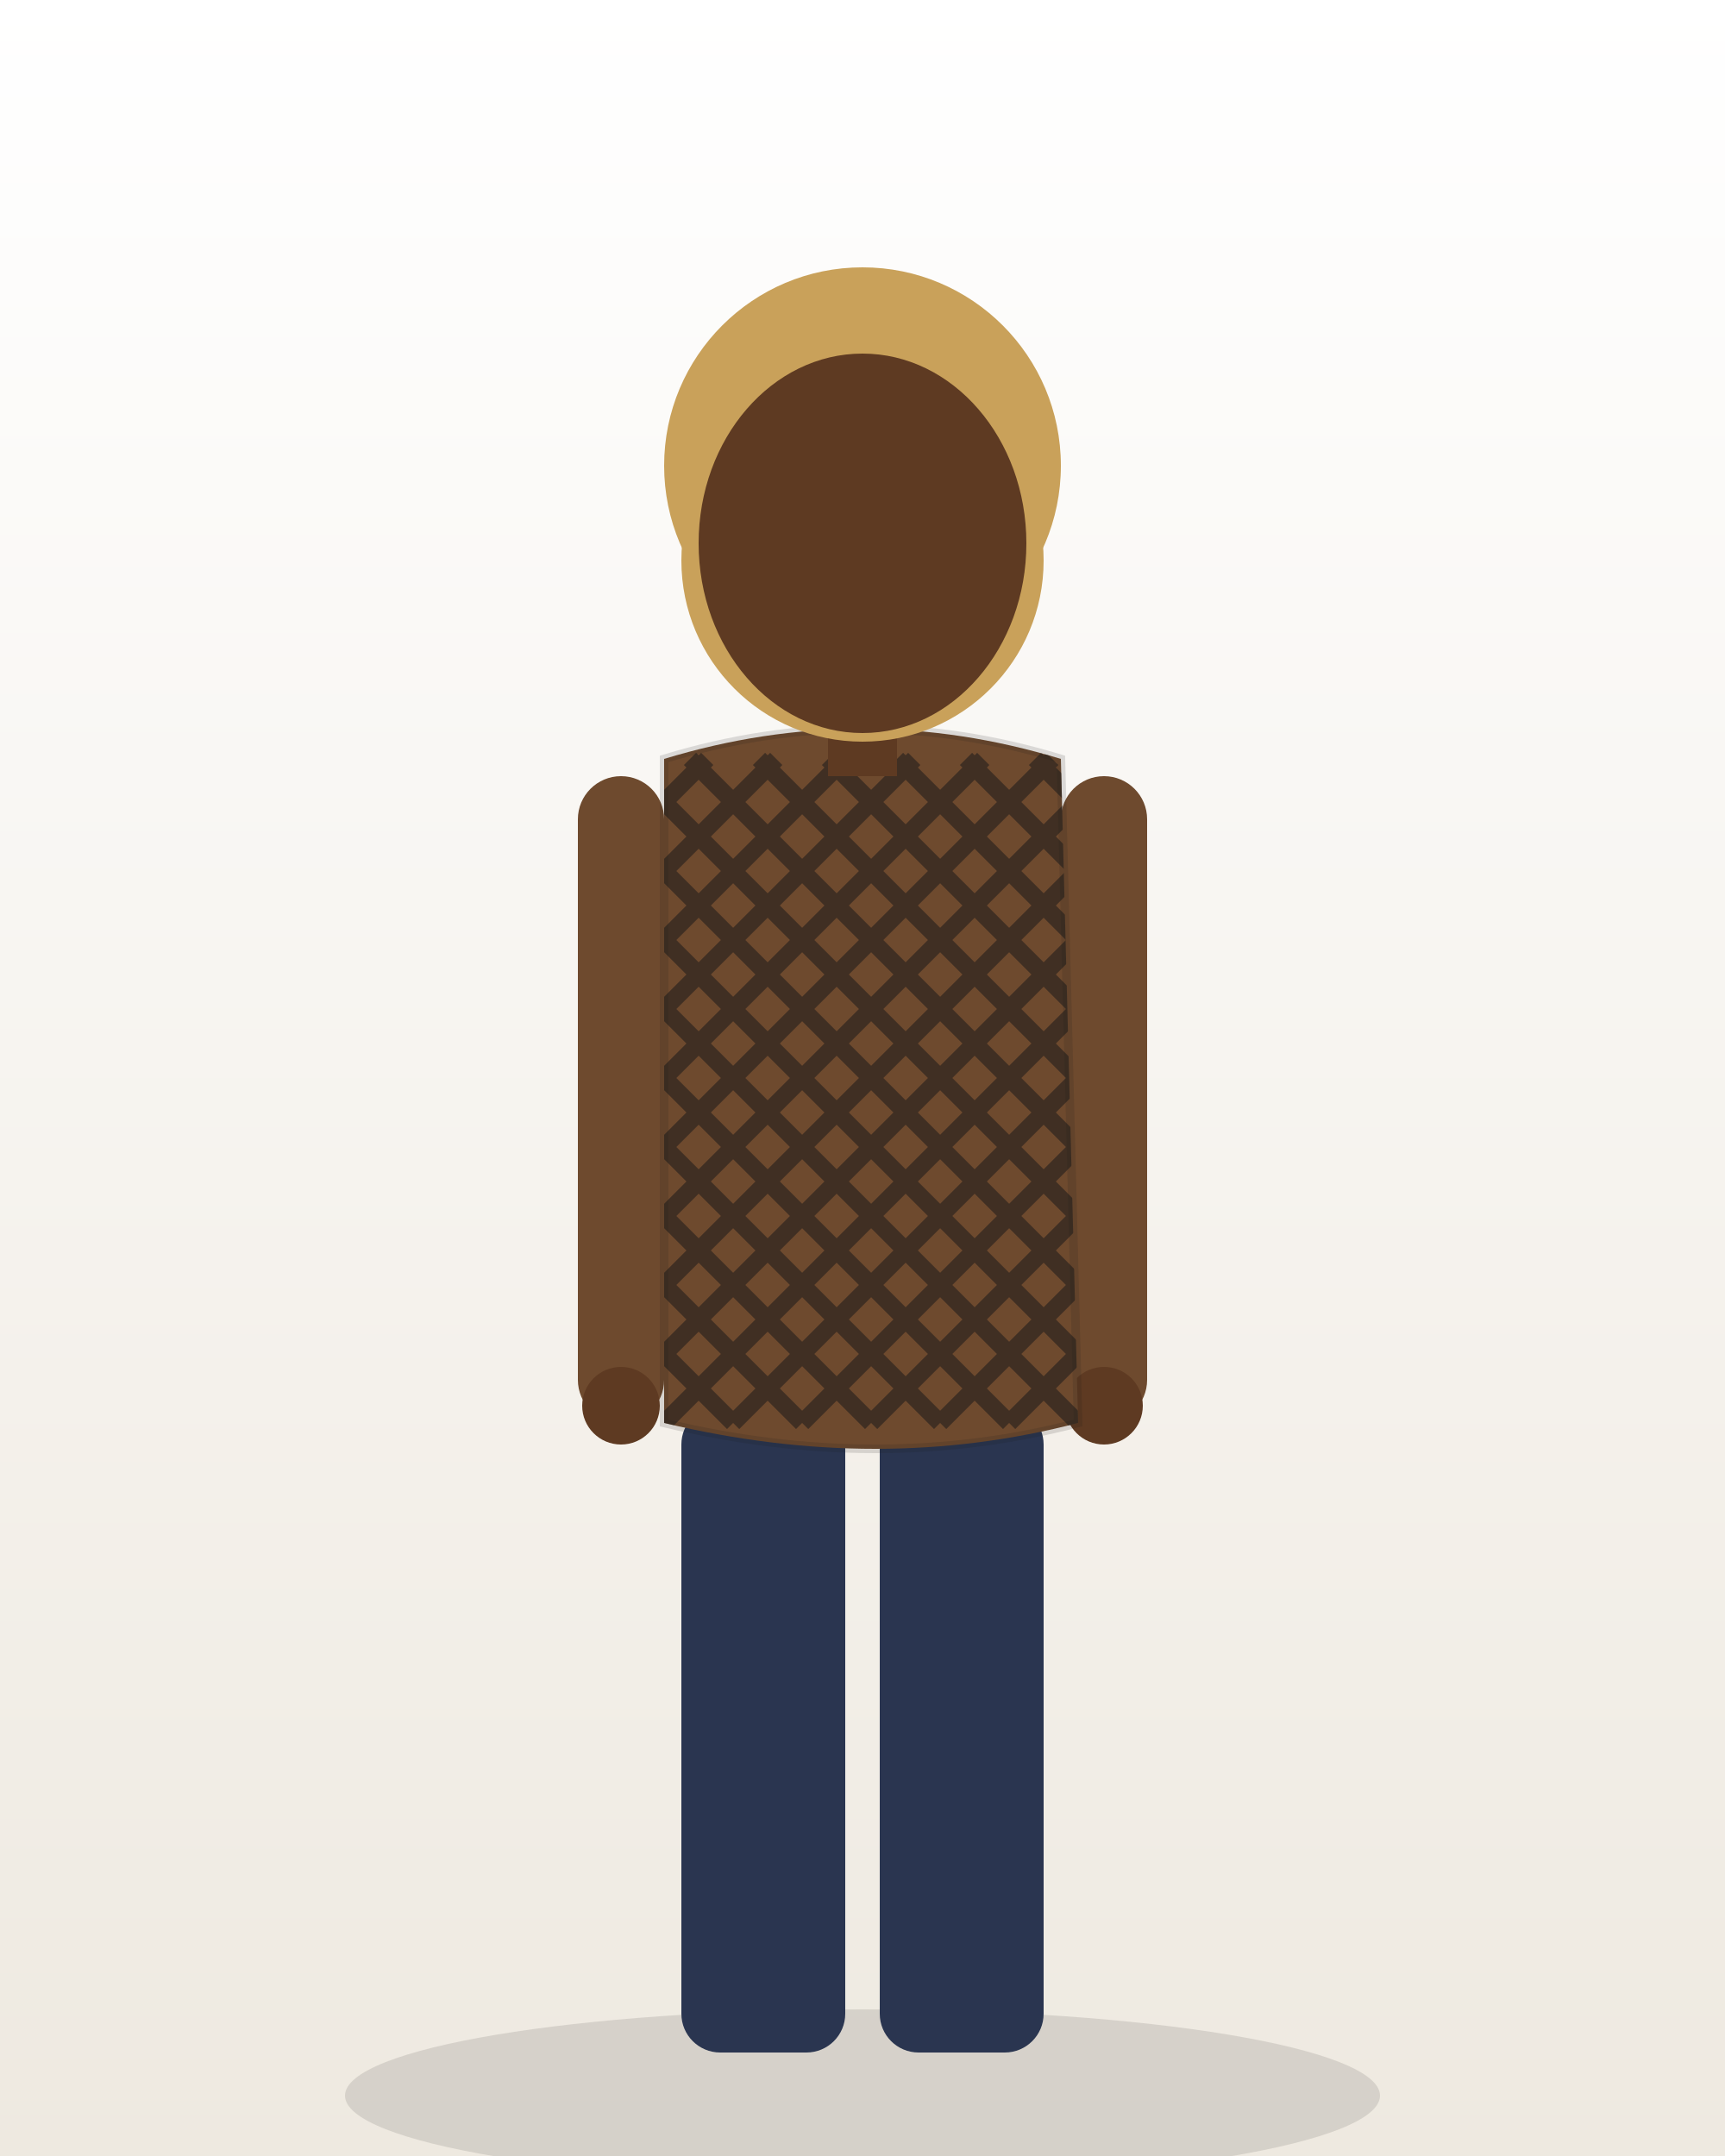
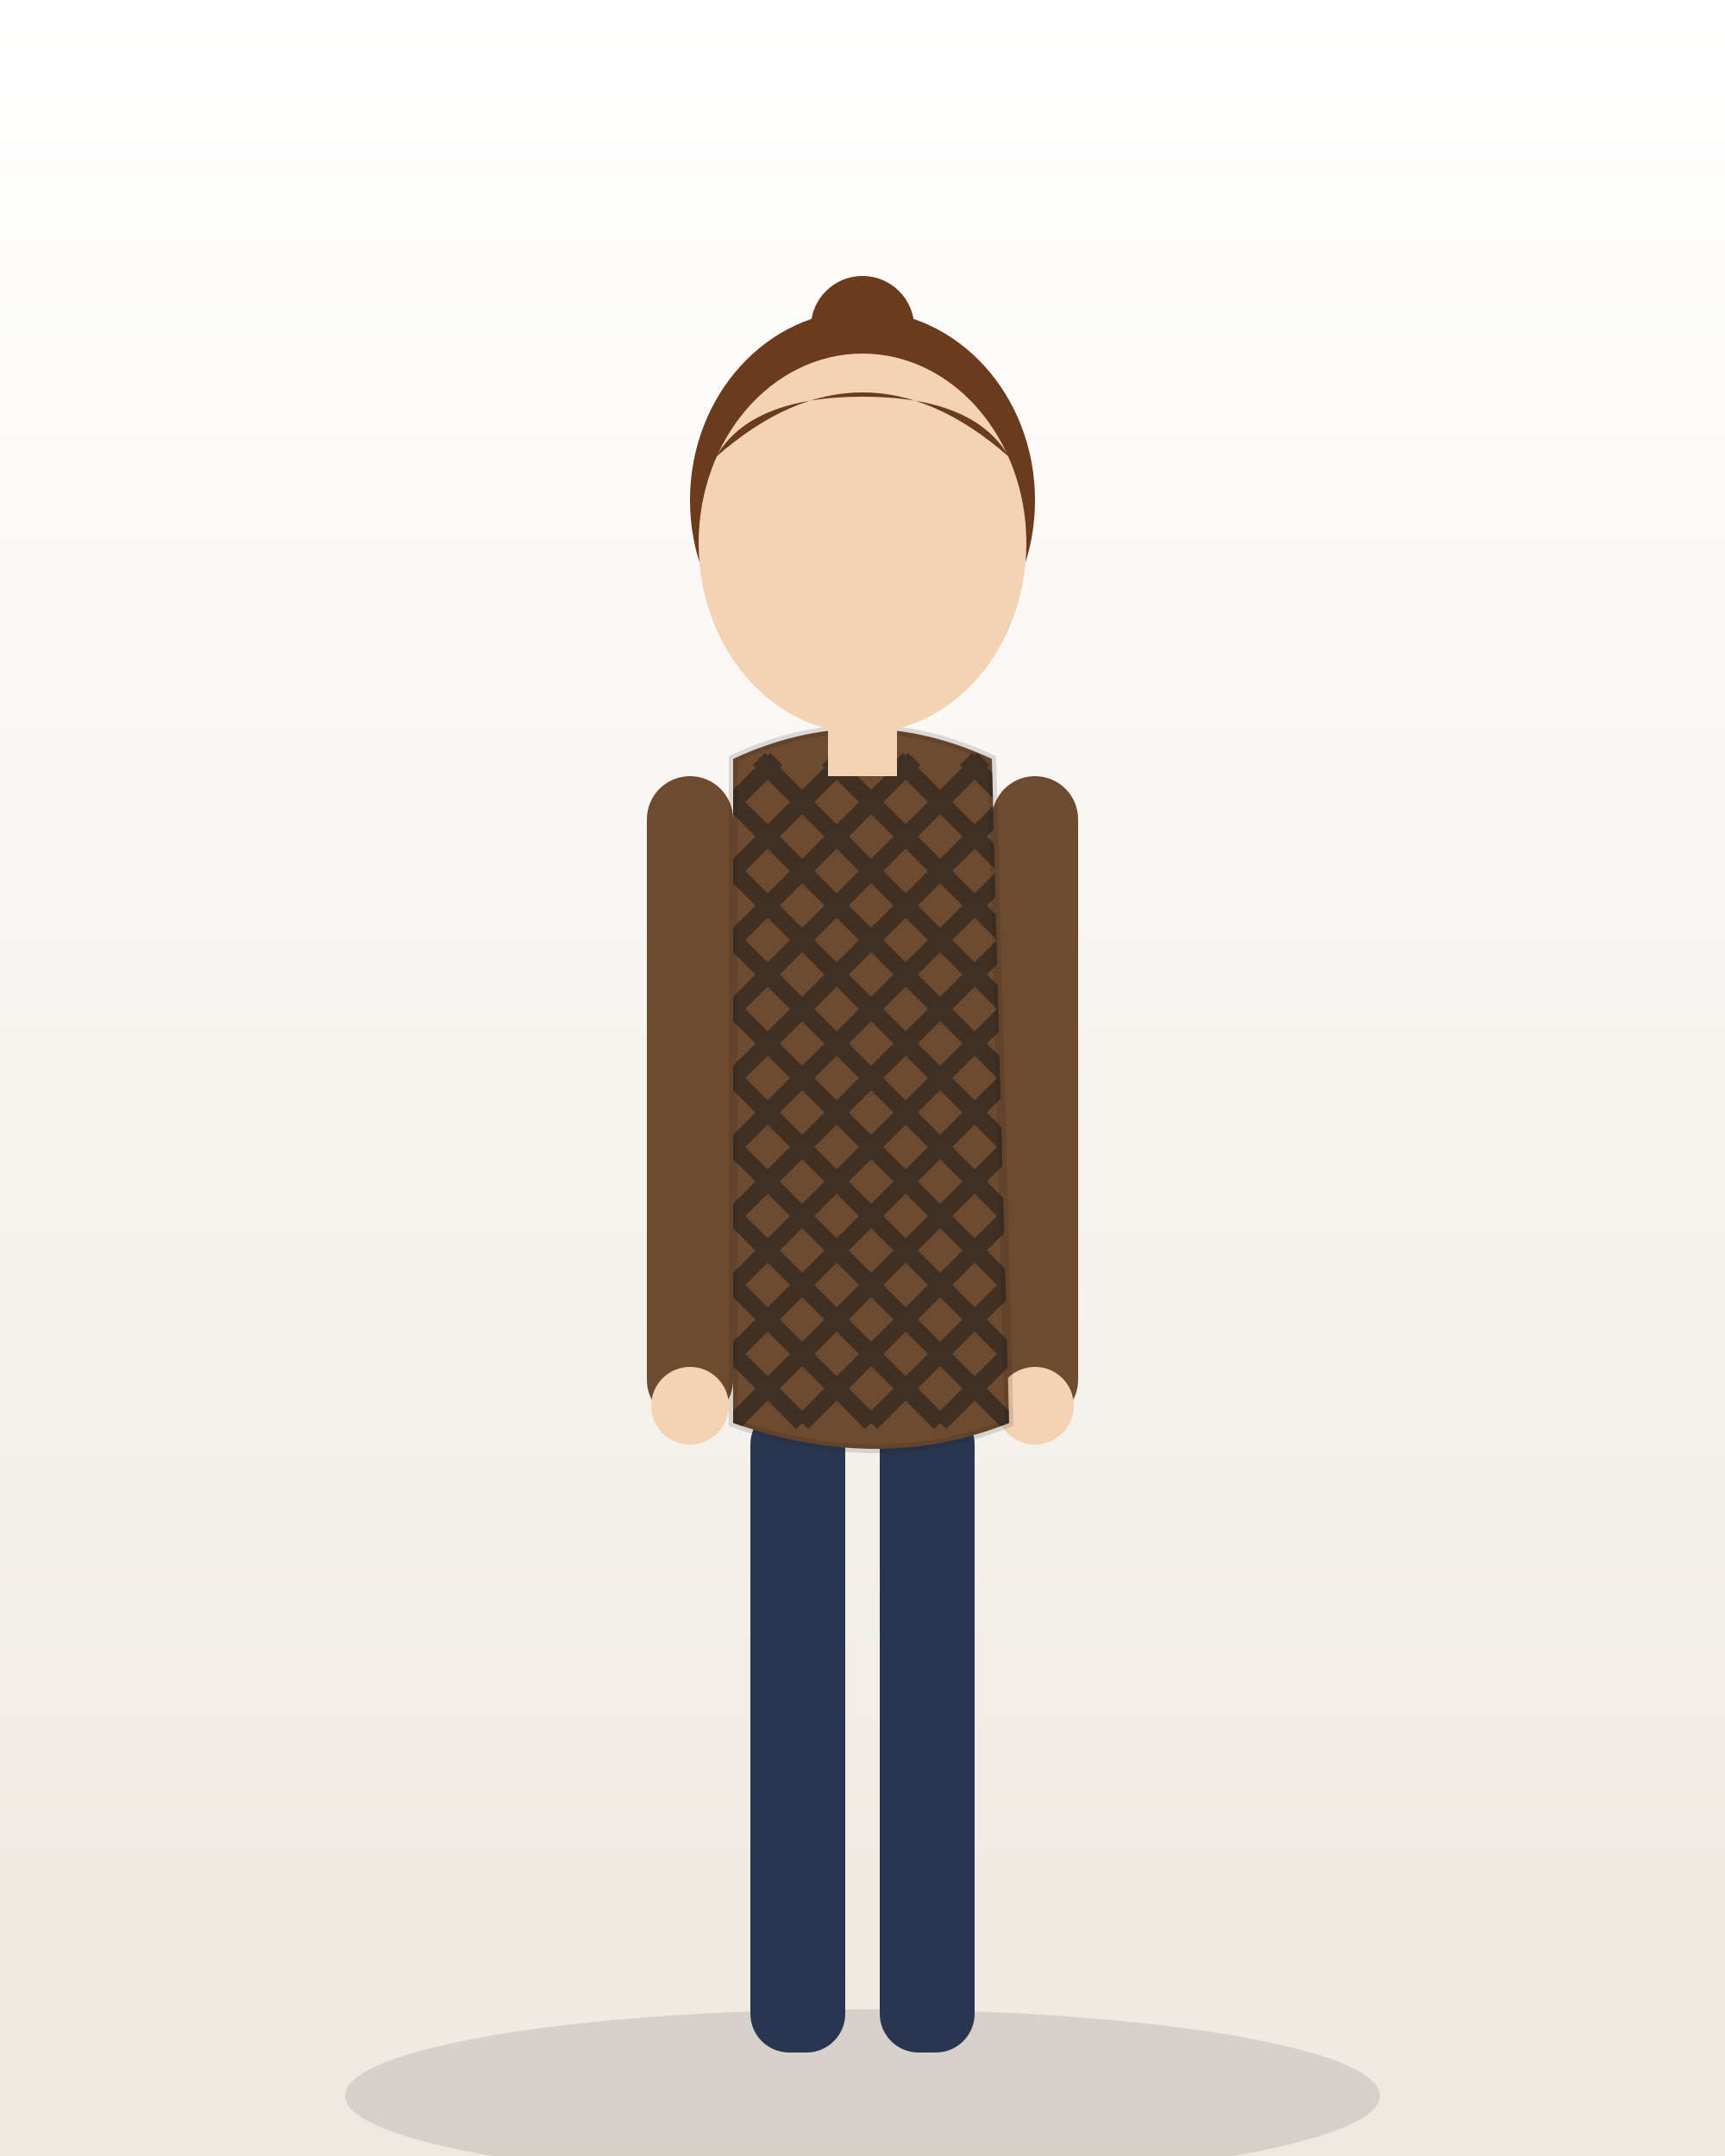
<svg xmlns="http://www.w3.org/2000/svg" width="400" height="500" viewBox="0 0 400 500" role="img" aria-label="Plaid Flannel Shirt illustration">
  <defs>
    <linearGradient id="g-plaid-flannel-shirt" x1="0" y1="0" x2="0" y2="1">
      <stop offset="0" stop-color="#ffffff" />
      <stop offset="1" stop-color="#eee9e0" />
    </linearGradient>
  </defs>
  <rect width="400" height="500" fill="url(#g-plaid-flannel-shirt)" />
  <ellipse cx="200" cy="486" rx="120" ry="20" fill="#1c1a17" opacity="0.12" />
  <clipPath id="t-plaid-flannel-shirt">
-     <path d="M154 176     q46 -14 92 0     l4 154     q-46 12 -96 0 Z" />
+     <path d="M170 176     q30 -14 60 0     l4 154     q-30 12 -64 0 Z" />
  </clipPath>
-   <rect x="158" y="326" width="38" height="150" rx="9" fill="#2A3550" />
-   <rect x="204" y="326" width="38" height="150" rx="9" fill="#2A3550" />
-   <rect x="134" y="180" width="20" height="150" rx="10" fill="#6E4A2E" />
-   <rect x="246" y="180" width="20" height="150" rx="10" fill="#6E4A2E" />
-   <circle cx="144" cy="326" r="9" fill="#5E3A22" />
-   <circle cx="256" cy="326" r="9" fill="#5E3A22" />
-   <path d="M154 176     q46 -14 92 0     l4 154     q-46 12 -96 0 Z" fill="#6E4A2E" stroke="#1c1a17" stroke-opacity="0.14" stroke-width="2" />
+   <rect x="174" y="326" width="22" height="150" rx="9" fill="#2A3550" />
+   <rect x="204" y="326" width="22" height="150" rx="9" fill="#2A3550" />
+   <rect x="150" y="180" width="20" height="150" rx="10" fill="#6E4A2E" />
+   <rect x="230" y="180" width="20" height="150" rx="10" fill="#6E4A2E" />
+   <circle cx="160" cy="326" r="9" fill="#F4D2B4" />
+   <circle cx="240" cy="326" r="9" fill="#F4D2B4" />
+   <path d="M170 176     q30 -14 60 0     l4 154     q-30 12 -64 0 Z" fill="#6E4A2E" stroke="#1c1a17" stroke-opacity="0.14" stroke-width="2" />
  <g clip-path="url(#t-plaid-flannel-shirt)">
    <g stroke="#1A1A1A" stroke-width="4" opacity="0.55">
-       <line x1="0" y1="176" x2="154" y2="330" />
      <line x1="16" y1="176" x2="170" y2="330" />
      <line x1="32" y1="176" x2="186" y2="330" />
      <line x1="48" y1="176" x2="202" y2="330" />
      <line x1="64" y1="176" x2="218" y2="330" />
      <line x1="80" y1="176" x2="234" y2="330" />
      <line x1="96" y1="176" x2="250" y2="330" />
      <line x1="112" y1="176" x2="266" y2="330" />
      <line x1="128" y1="176" x2="282" y2="330" />
      <line x1="144" y1="176" x2="298" y2="330" />
      <line x1="160" y1="176" x2="314" y2="330" />
      <line x1="176" y1="176" x2="330" y2="330" />
      <line x1="192" y1="176" x2="346" y2="330" />
      <line x1="208" y1="176" x2="362" y2="330" />
      <line x1="224" y1="176" x2="378" y2="330" />
-       <line x1="240" y1="176" x2="394" y2="330" />
-       <line x1="404" y1="176" x2="250" y2="330" />
      <line x1="388" y1="176" x2="234" y2="330" />
      <line x1="372" y1="176" x2="218" y2="330" />
      <line x1="356" y1="176" x2="202" y2="330" />
      <line x1="340" y1="176" x2="186" y2="330" />
      <line x1="324" y1="176" x2="170" y2="330" />
      <line x1="308" y1="176" x2="154" y2="330" />
      <line x1="292" y1="176" x2="138" y2="330" />
      <line x1="276" y1="176" x2="122" y2="330" />
      <line x1="260" y1="176" x2="106" y2="330" />
      <line x1="244" y1="176" x2="90" y2="330" />
      <line x1="228" y1="176" x2="74" y2="330" />
      <line x1="212" y1="176" x2="58" y2="330" />
      <line x1="196" y1="176" x2="42" y2="330" />
      <line x1="180" y1="176" x2="26" y2="330" />
-       <line x1="164" y1="176" x2="10" y2="330" />
    </g>
  </g>
-   <rect x="192" y="150" width="16" height="30" fill="#5E3A22" />
-   <circle cx="200" cy="108" r="46" fill="#C9A15A" />
-   <circle cx="200" cy="130" r="42" fill="#C9A15A" />
-   <ellipse cx="200" cy="126" rx="38" ry="44" fill="#5E3A22" />
+   <rect x="192" y="150" width="16" height="30" fill="#F4D2B4" />
+   <ellipse cx="200" cy="116" rx="40" ry="44" fill="#6B3B1E" />
+   <circle cx="200" cy="76" r="12" fill="#6B3B1E" />
+   <ellipse cx="200" cy="126" rx="38" ry="44" fill="#F4D2B4" />
+   <path d="M166 106 q34 -30 68 0 q-8 -14 -34 -14 q-26 0 -34 14 Z" fill="#6B3B1E" />
</svg>
